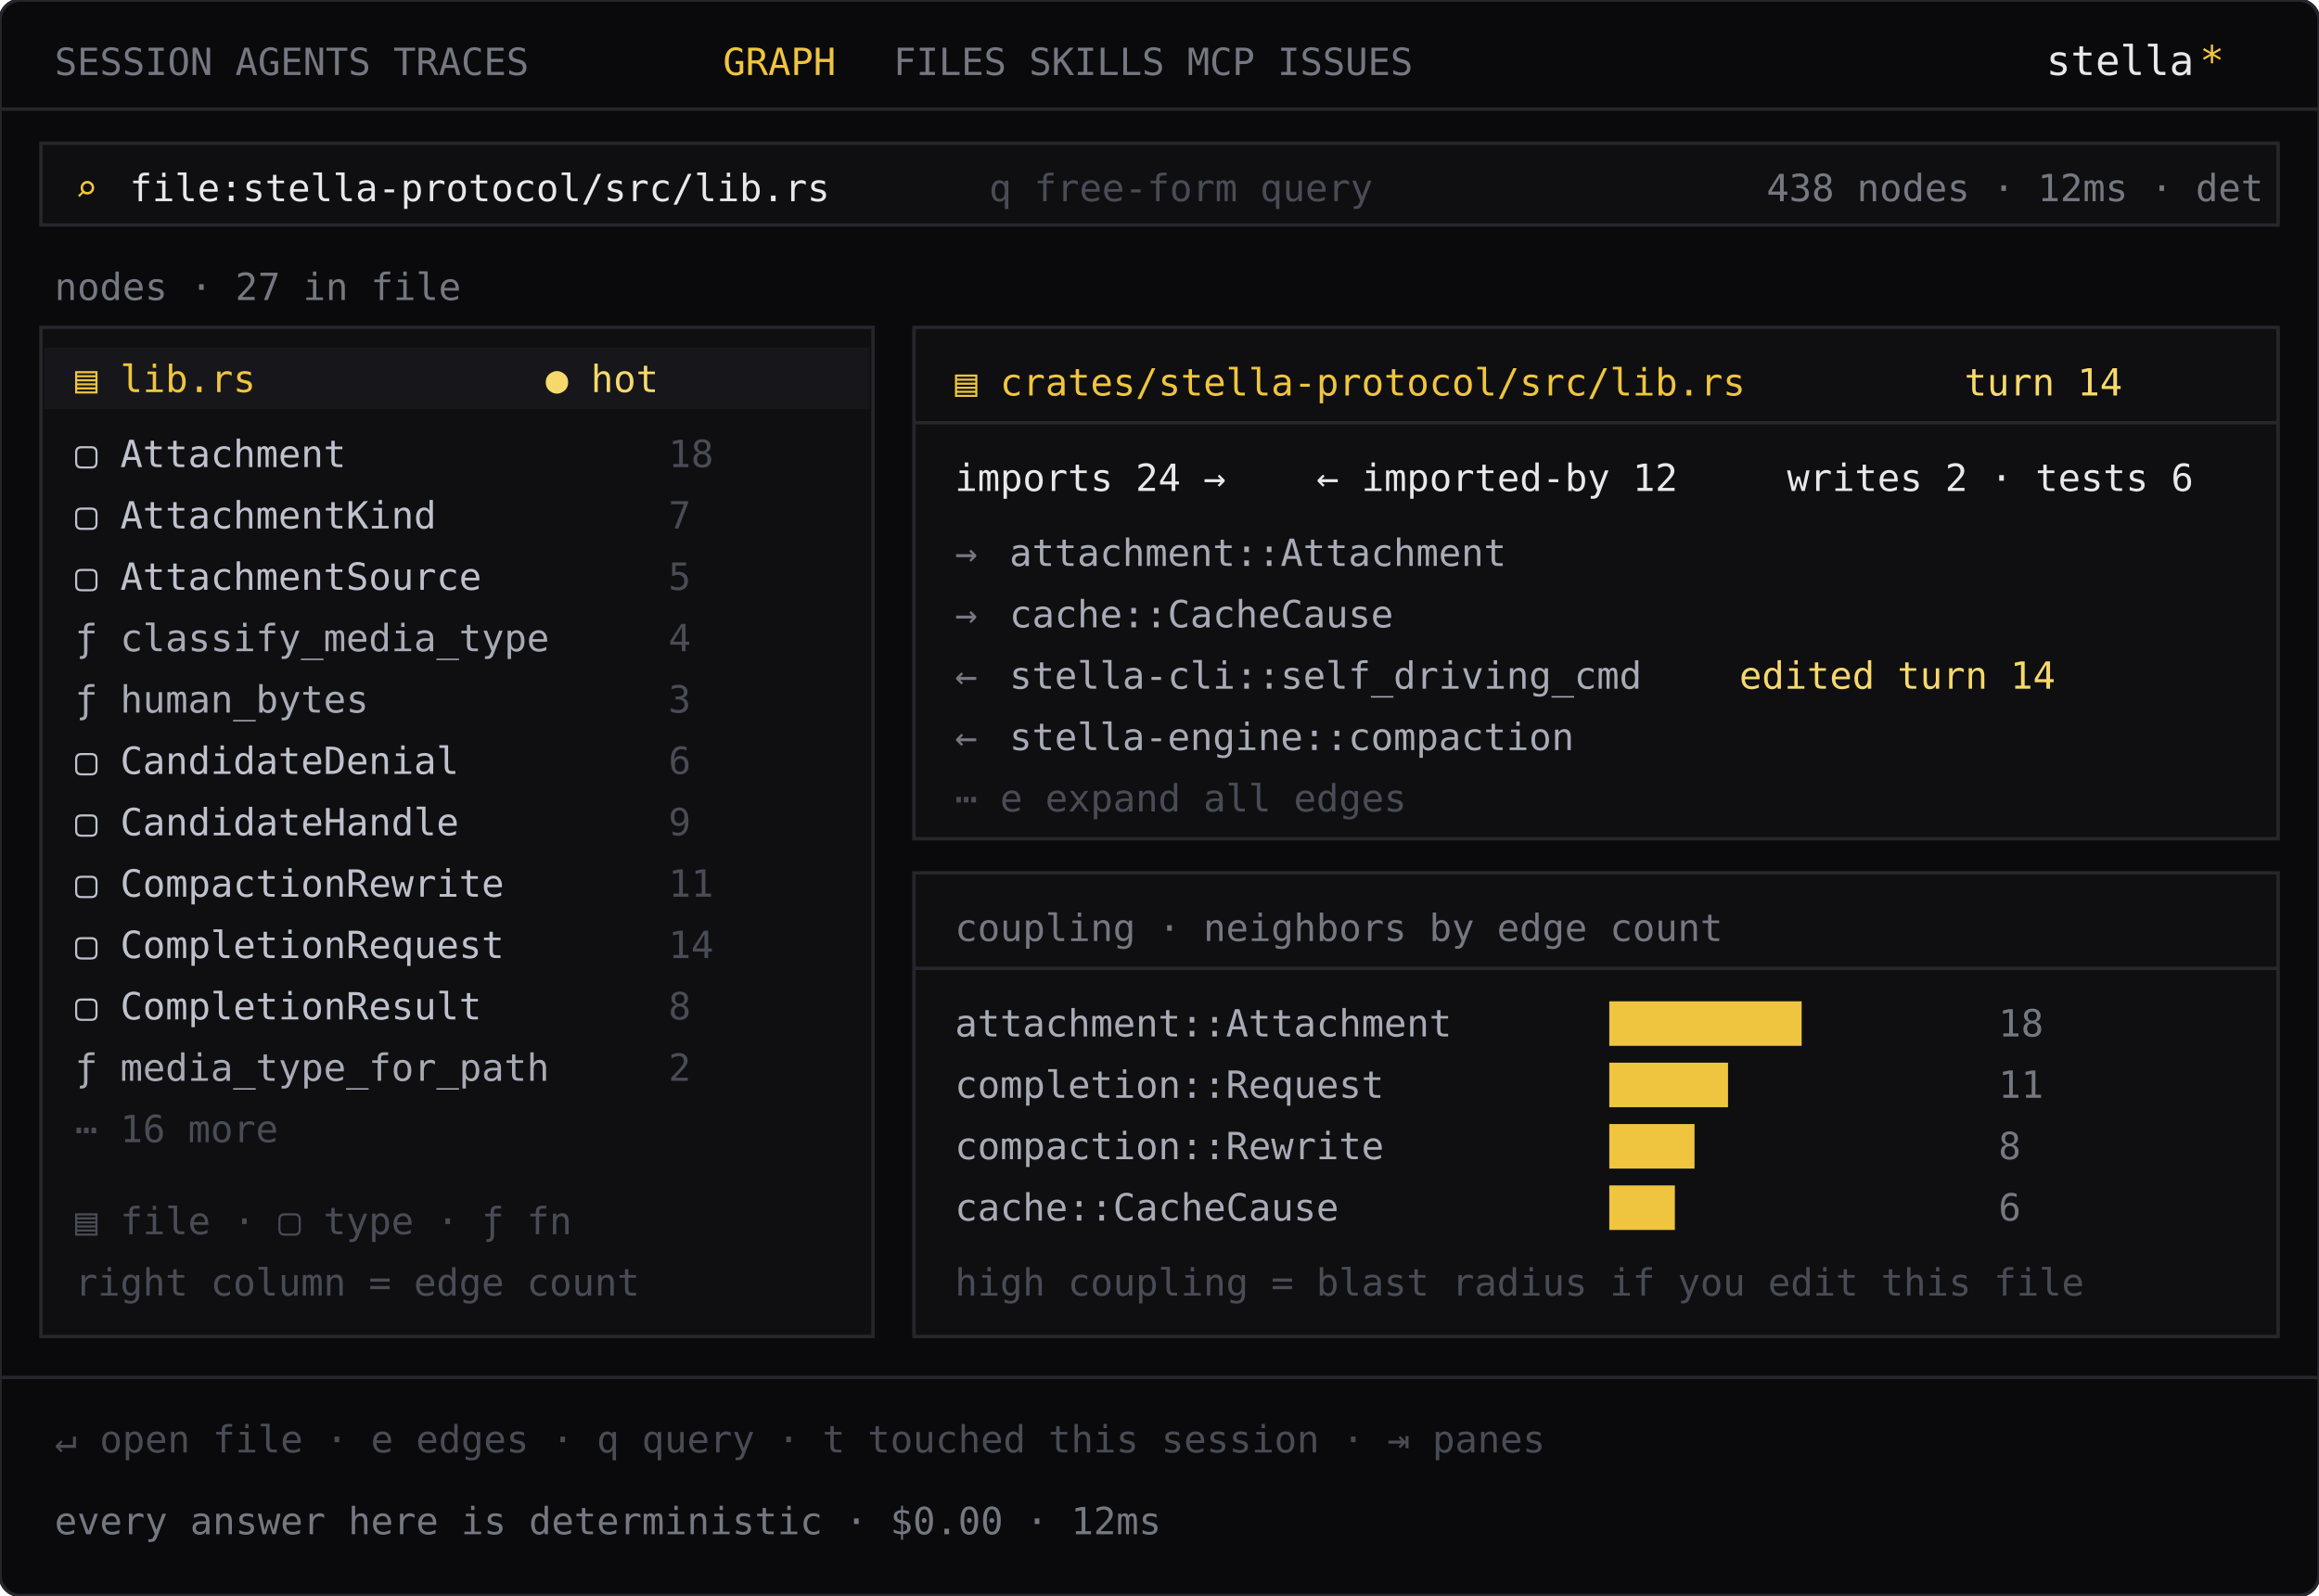
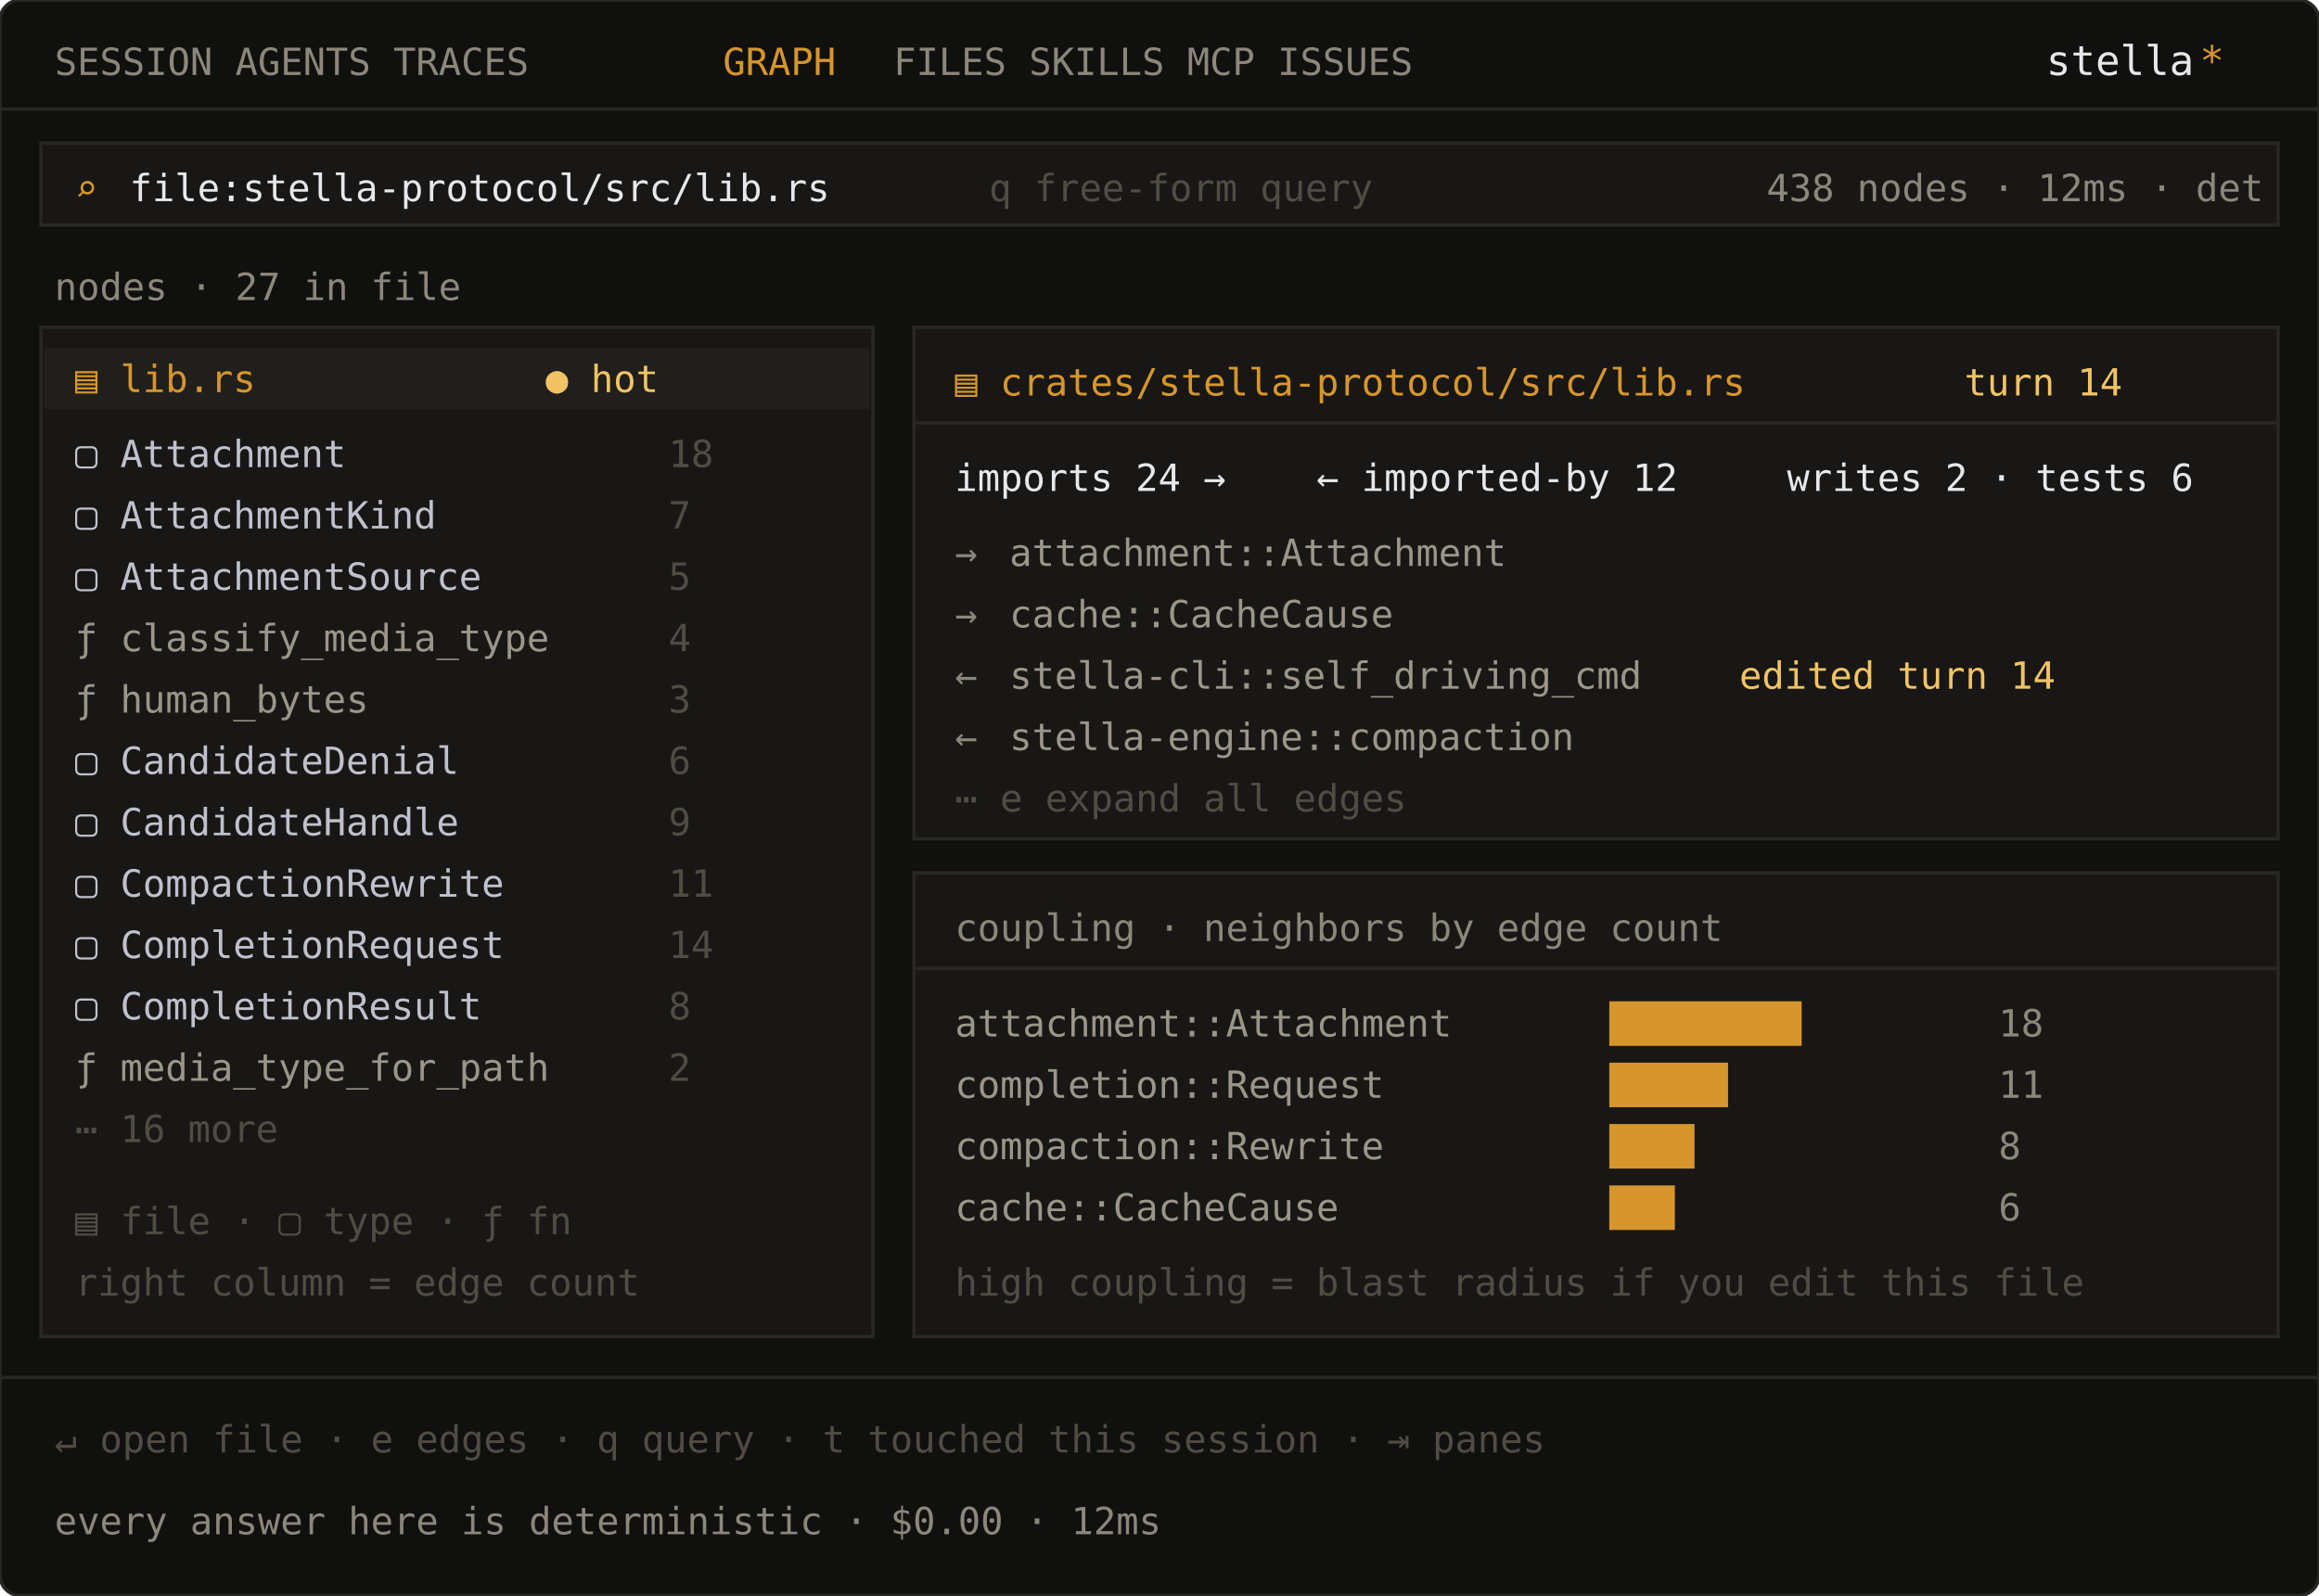
<svg xmlns="http://www.w3.org/2000/svg" viewBox="0 0 680 468" width="680" height="468" font-family="DejaVu Sans Mono, JetBrains Mono, monospace">
-   <rect x="0" y="0" width="680" height="468" rx="6" fill="#0A0A0C" stroke="#26262C" stroke-width="1" />
-   <text x="16" y="22" font-size="11" fill="#777782">SESSION  AGENTS  TRACES</text>
-   <text x="212" y="22" font-size="11" fill="#EFC53F" font-weight="500">GRAPH</text>
-   <text x="262" y="22" font-size="11" fill="#777782">FILES  SKILLS  MCP  ISSUES</text>
+   <rect x="0" y="0" width="680" height="468" rx="6" fill="#10100F" stroke="#292722" stroke-width="1" />
+   <text x="16" y="22" font-size="11" fill="#8C877C">SESSION  AGENTS  TRACES</text>
+   <text x="212" y="22" font-size="11" fill="#D6962C" font-weight="500">GRAPH</text>
+   <text x="262" y="22" font-size="11" fill="#8C877C">FILES  SKILLS  MCP  ISSUES</text>
  <text x="600" y="22" font-size="12" fill="#E8E8EC" font-weight="500">stella</text>
-   <text x="645" y="22" font-size="12" fill="#EFC53F" font-weight="500">*</text>
-   <line x1="0" y1="32" x2="680" y2="32" stroke="#26262C" stroke-width="1" />
-   <rect x="12" y="42" width="656" height="24" fill="#0F0F12" stroke="#26262C" stroke-width="1" />
-   <text x="22" y="59" font-size="11" fill="#EFC53F">⌕</text>
+   <text x="645" y="22" font-size="12" fill="#D6962C" font-weight="500">*</text>
+   <line x1="0" y1="32" x2="680" y2="32" stroke="#292722" stroke-width="1" />
+   <rect x="12" y="42" width="656" height="24" fill="#181715" stroke="#292722" stroke-width="1" />
+   <text x="22" y="59" font-size="11" fill="#D6962C">⌕</text>
  <text x="38" y="59" font-size="11" fill="#E8E8EC">file:stella-protocol/src/lib.rs</text>
-   <text x="290" y="59" font-size="11" fill="#4B4B56">q free-form query</text>
-   <text x="518" y="59" font-size="11" fill="#777782">438 nodes · 12ms · det</text>
-   <text x="16" y="88" font-size="11" fill="#777782">nodes · 27 in file</text>
-   <rect x="12" y="96" width="244" height="296" fill="#0F0F12" stroke="#26262C" stroke-width="1" />
-   <rect x="13" y="102" width="242" height="18" fill="#17171B" />
-   <text x="22" y="115" font-size="11" fill="#EFC53F">▤ lib.rs</text>
-   <text x="160" y="115" font-size="11" fill="#F7D96B">● hot</text>
+   <text x="290" y="59" font-size="11" fill="#504C44">q free-form query</text>
+   <text x="518" y="59" font-size="11" fill="#8C877C">438 nodes · 12ms · det</text>
+   <text x="16" y="88" font-size="11" fill="#8C877C">nodes · 27 in file</text>
+   <rect x="12" y="96" width="244" height="296" fill="#181715" stroke="#292722" stroke-width="1" />
+   <rect x="13" y="102" width="242" height="18" fill="#201F1C" />
+   <text x="22" y="115" font-size="11" fill="#D6962C">▤ lib.rs</text>
+   <text x="160" y="115" font-size="11" fill="#F1C364">● hot</text>
  <text x="22" y="137" font-size="11" fill="#BFC1CC">▢ Attachment</text>
-   <text x="196" y="137" font-size="11" fill="#4B4B56">18</text>
+   <text x="196" y="137" font-size="11" fill="#504C44">18</text>
  <text x="22" y="155" font-size="11" fill="#BFC1CC">▢ AttachmentKind</text>
-   <text x="196" y="155" font-size="11" fill="#4B4B56">7</text>
+   <text x="196" y="155" font-size="11" fill="#504C44">7</text>
  <text x="22" y="173" font-size="11" fill="#BFC1CC">▢ AttachmentSource</text>
-   <text x="196" y="173" font-size="11" fill="#4B4B56">5</text>
-   <text x="22" y="191" font-size="11" fill="#A9AAB5">ƒ classify_media_type</text>
-   <text x="196" y="191" font-size="11" fill="#4B4B56">4</text>
-   <text x="22" y="209" font-size="11" fill="#A9AAB5">ƒ human_bytes</text>
-   <text x="196" y="209" font-size="11" fill="#4B4B56">3</text>
+   <text x="196" y="173" font-size="11" fill="#504C44">5</text>
+   <text x="22" y="191" font-size="11" fill="#9B958A">ƒ classify_media_type</text>
+   <text x="196" y="191" font-size="11" fill="#504C44">4</text>
+   <text x="22" y="209" font-size="11" fill="#9B958A">ƒ human_bytes</text>
+   <text x="196" y="209" font-size="11" fill="#504C44">3</text>
  <text x="22" y="227" font-size="11" fill="#BFC1CC">▢ CandidateDenial</text>
-   <text x="196" y="227" font-size="11" fill="#4B4B56">6</text>
+   <text x="196" y="227" font-size="11" fill="#504C44">6</text>
  <text x="22" y="245" font-size="11" fill="#BFC1CC">▢ CandidateHandle</text>
-   <text x="196" y="245" font-size="11" fill="#4B4B56">9</text>
+   <text x="196" y="245" font-size="11" fill="#504C44">9</text>
  <text x="22" y="263" font-size="11" fill="#BFC1CC">▢ CompactionRewrite</text>
-   <text x="196" y="263" font-size="11" fill="#4B4B56">11</text>
+   <text x="196" y="263" font-size="11" fill="#504C44">11</text>
  <text x="22" y="281" font-size="11" fill="#BFC1CC">▢ CompletionRequest</text>
-   <text x="196" y="281" font-size="11" fill="#4B4B56">14</text>
+   <text x="196" y="281" font-size="11" fill="#504C44">14</text>
  <text x="22" y="299" font-size="11" fill="#BFC1CC">▢ CompletionResult</text>
-   <text x="196" y="299" font-size="11" fill="#4B4B56">8</text>
-   <text x="22" y="317" font-size="11" fill="#A9AAB5">ƒ media_type_for_path</text>
-   <text x="196" y="317" font-size="11" fill="#4B4B56">2</text>
-   <text x="22" y="335" font-size="11" fill="#4B4B56">⋯ 16 more</text>
-   <text x="22" y="362" font-size="11" fill="#4B4B56">▤ file · ▢ type · ƒ fn</text>
-   <text x="22" y="380" font-size="11" fill="#4B4B56">right column = edge count</text>
-   <rect x="268" y="96" width="400" height="150" fill="#0F0F12" stroke="#26262C" stroke-width="1" />
-   <text x="280" y="116" font-size="11" fill="#EFC53F">▤ crates/stella-protocol/src/lib.rs</text>
-   <text x="576" y="116" font-size="11" fill="#F7D96B">turn 14</text>
-   <line x1="268" y1="124" x2="668" y2="124" stroke="#26262C" stroke-width="1" />
+   <text x="196" y="299" font-size="11" fill="#504C44">8</text>
+   <text x="22" y="317" font-size="11" fill="#9B958A">ƒ media_type_for_path</text>
+   <text x="196" y="317" font-size="11" fill="#504C44">2</text>
+   <text x="22" y="335" font-size="11" fill="#504C44">⋯ 16 more</text>
+   <text x="22" y="362" font-size="11" fill="#504C44">▤ file · ▢ type · ƒ fn</text>
+   <text x="22" y="380" font-size="11" fill="#504C44">right column = edge count</text>
+   <rect x="268" y="96" width="400" height="150" fill="#181715" stroke="#292722" stroke-width="1" />
+   <text x="280" y="116" font-size="11" fill="#D6962C">▤ crates/stella-protocol/src/lib.rs</text>
+   <text x="576" y="116" font-size="11" fill="#F1C364">turn 14</text>
+   <line x1="268" y1="124" x2="668" y2="124" stroke="#292722" stroke-width="1" />
  <text x="280" y="144" font-size="11" fill="#E8E8EC">imports 24 →</text>
  <text x="386" y="144" font-size="11" fill="#E8E8EC">← imported-by 12</text>
  <text x="524" y="144" font-size="11" fill="#E8E8EC">writes 2 · tests 6</text>
-   <text x="280" y="166" font-size="11" fill="#777782">→</text>
-   <text x="296" y="166" font-size="11" fill="#A9AAB5">attachment::Attachment</text>
-   <text x="280" y="184" font-size="11" fill="#777782">→</text>
-   <text x="296" y="184" font-size="11" fill="#A9AAB5">cache::CacheCause</text>
-   <text x="280" y="202" font-size="11" fill="#777782">←</text>
-   <text x="296" y="202" font-size="11" fill="#A9AAB5">stella-cli::self_driving_cmd</text>
-   <text x="510" y="202" font-size="11" fill="#F7D96B">edited turn 14</text>
-   <text x="280" y="220" font-size="11" fill="#777782">←</text>
-   <text x="296" y="220" font-size="11" fill="#A9AAB5">stella-engine::compaction</text>
-   <text x="280" y="238" font-size="11" fill="#4B4B56">⋯ e expand all edges</text>
-   <rect x="268" y="256" width="400" height="136" fill="#0F0F12" stroke="#26262C" stroke-width="1" />
-   <text x="280" y="276" font-size="11" fill="#777782">coupling · neighbors by edge count</text>
-   <line x1="268" y1="284" x2="668" y2="284" stroke="#26262C" stroke-width="1" />
-   <text x="280" y="304" font-size="11" fill="#A9AAB5">attachment::Attachment</text>
-   <text x="472" y="304" font-size="11" fill="#EFC53F">████████▌</text>
-   <text x="586" y="304" font-size="11" fill="#777782">18</text>
-   <text x="280" y="322" font-size="11" fill="#A9AAB5">completion::Request</text>
-   <text x="472" y="322" font-size="11" fill="#EFC53F">█████▎</text>
-   <text x="586" y="322" font-size="11" fill="#777782">11</text>
-   <text x="280" y="340" font-size="11" fill="#A9AAB5">compaction::Rewrite</text>
-   <text x="472" y="340" font-size="11" fill="#EFC53F">███▊</text>
-   <text x="586" y="340" font-size="11" fill="#777782">8</text>
-   <text x="280" y="358" font-size="11" fill="#A9AAB5">cache::CacheCause</text>
-   <text x="472" y="358" font-size="11" fill="#EFC53F">██▉</text>
-   <text x="586" y="358" font-size="11" fill="#777782">6</text>
-   <text x="280" y="380" font-size="11" fill="#4B4B56">high coupling = blast radius if you edit this file</text>
-   <line x1="0" y1="404" x2="680" y2="404" stroke="#26262C" stroke-width="1" />
-   <text x="16" y="426" font-size="11" fill="#4B4B56">↵ open file · e edges · q query · t touched this session · ⇥ panes</text>
-   <text x="16" y="450" font-size="11" fill="#777782">every answer here is deterministic · $0.00 · 12ms</text>
+   <text x="280" y="166" font-size="11" fill="#8C877C">→</text>
+   <text x="296" y="166" font-size="11" fill="#9B958A">attachment::Attachment</text>
+   <text x="280" y="184" font-size="11" fill="#8C877C">→</text>
+   <text x="296" y="184" font-size="11" fill="#9B958A">cache::CacheCause</text>
+   <text x="280" y="202" font-size="11" fill="#8C877C">←</text>
+   <text x="296" y="202" font-size="11" fill="#9B958A">stella-cli::self_driving_cmd</text>
+   <text x="510" y="202" font-size="11" fill="#F1C364">edited turn 14</text>
+   <text x="280" y="220" font-size="11" fill="#8C877C">←</text>
+   <text x="296" y="220" font-size="11" fill="#9B958A">stella-engine::compaction</text>
+   <text x="280" y="238" font-size="11" fill="#504C44">⋯ e expand all edges</text>
+   <rect x="268" y="256" width="400" height="136" fill="#181715" stroke="#292722" stroke-width="1" />
+   <text x="280" y="276" font-size="11" fill="#8C877C">coupling · neighbors by edge count</text>
+   <line x1="268" y1="284" x2="668" y2="284" stroke="#292722" stroke-width="1" />
+   <text x="280" y="304" font-size="11" fill="#9B958A">attachment::Attachment</text>
+   <text x="472" y="304" font-size="11" fill="#D6962C">████████▌</text>
+   <text x="586" y="304" font-size="11" fill="#8C877C">18</text>
+   <text x="280" y="322" font-size="11" fill="#9B958A">completion::Request</text>
+   <text x="472" y="322" font-size="11" fill="#D6962C">█████▎</text>
+   <text x="586" y="322" font-size="11" fill="#8C877C">11</text>
+   <text x="280" y="340" font-size="11" fill="#9B958A">compaction::Rewrite</text>
+   <text x="472" y="340" font-size="11" fill="#D6962C">███▊</text>
+   <text x="586" y="340" font-size="11" fill="#8C877C">8</text>
+   <text x="280" y="358" font-size="11" fill="#9B958A">cache::CacheCause</text>
+   <text x="472" y="358" font-size="11" fill="#D6962C">██▉</text>
+   <text x="586" y="358" font-size="11" fill="#8C877C">6</text>
+   <text x="280" y="380" font-size="11" fill="#504C44">high coupling = blast radius if you edit this file</text>
+   <line x1="0" y1="404" x2="680" y2="404" stroke="#292722" stroke-width="1" />
+   <text x="16" y="426" font-size="11" fill="#504C44">↵ open file · e edges · q query · t touched this session · ⇥ panes</text>
+   <text x="16" y="450" font-size="11" fill="#8C877C">every answer here is deterministic · $0.00 · 12ms</text>
</svg>
